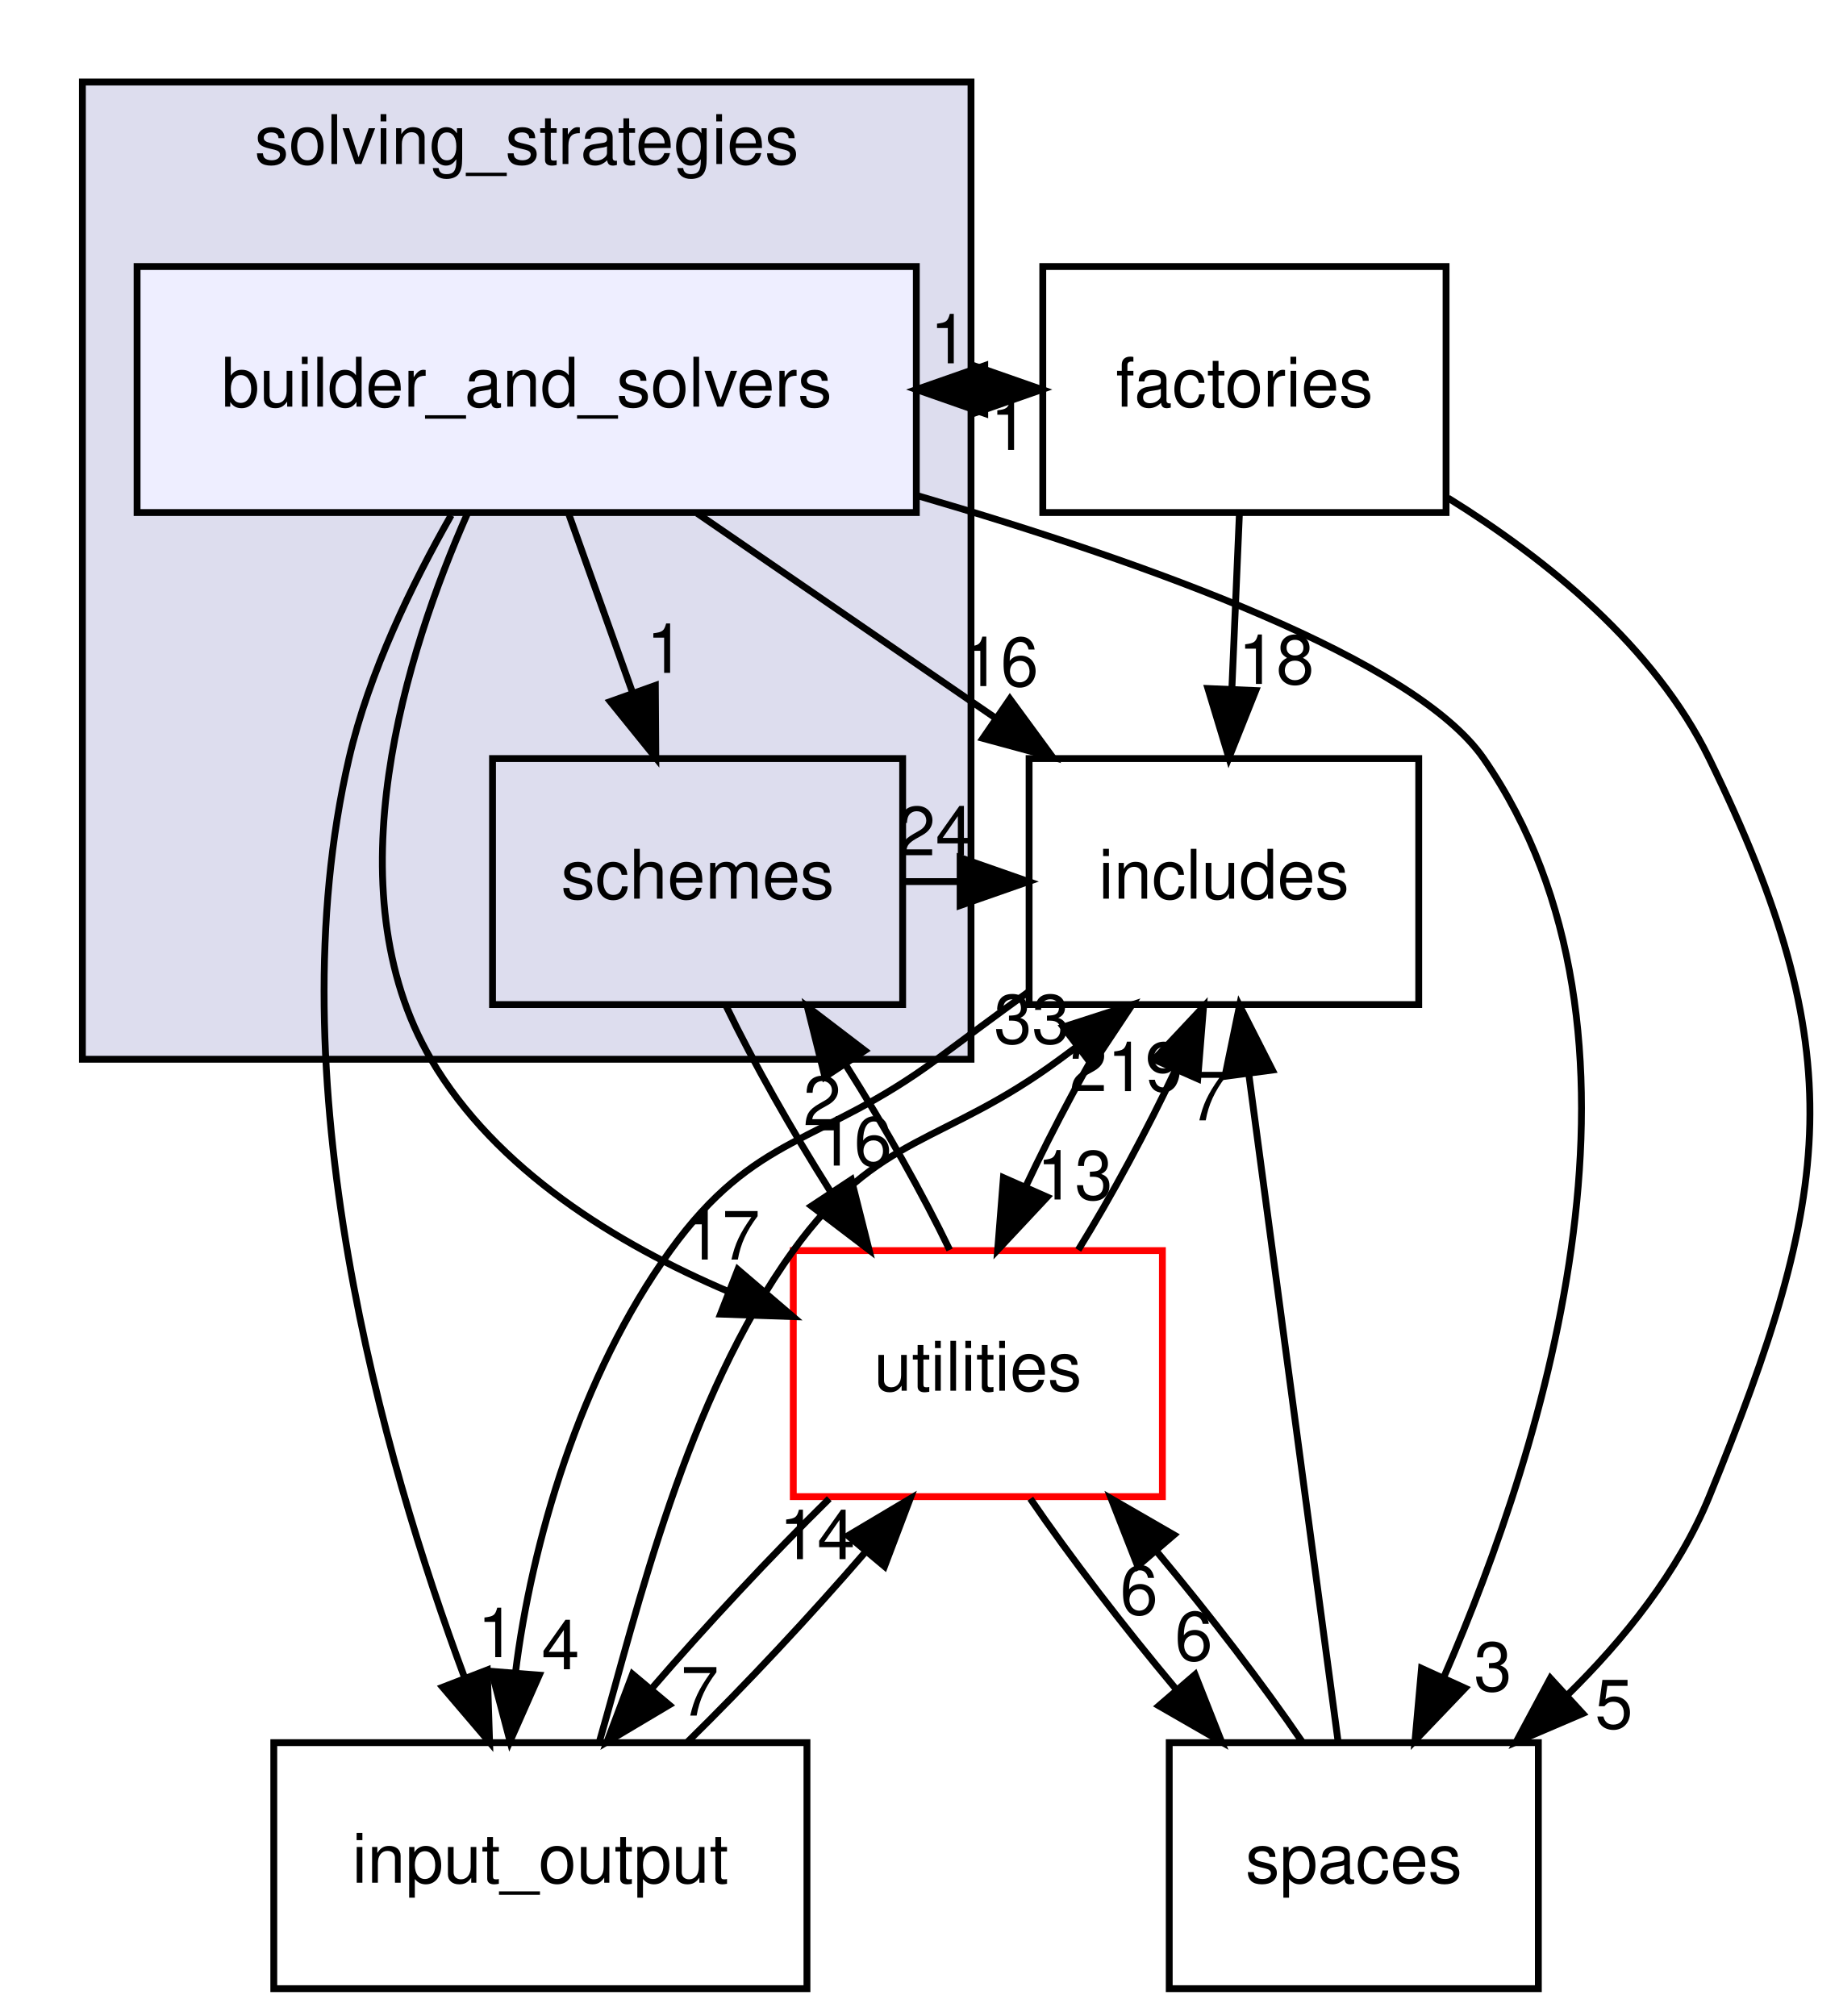
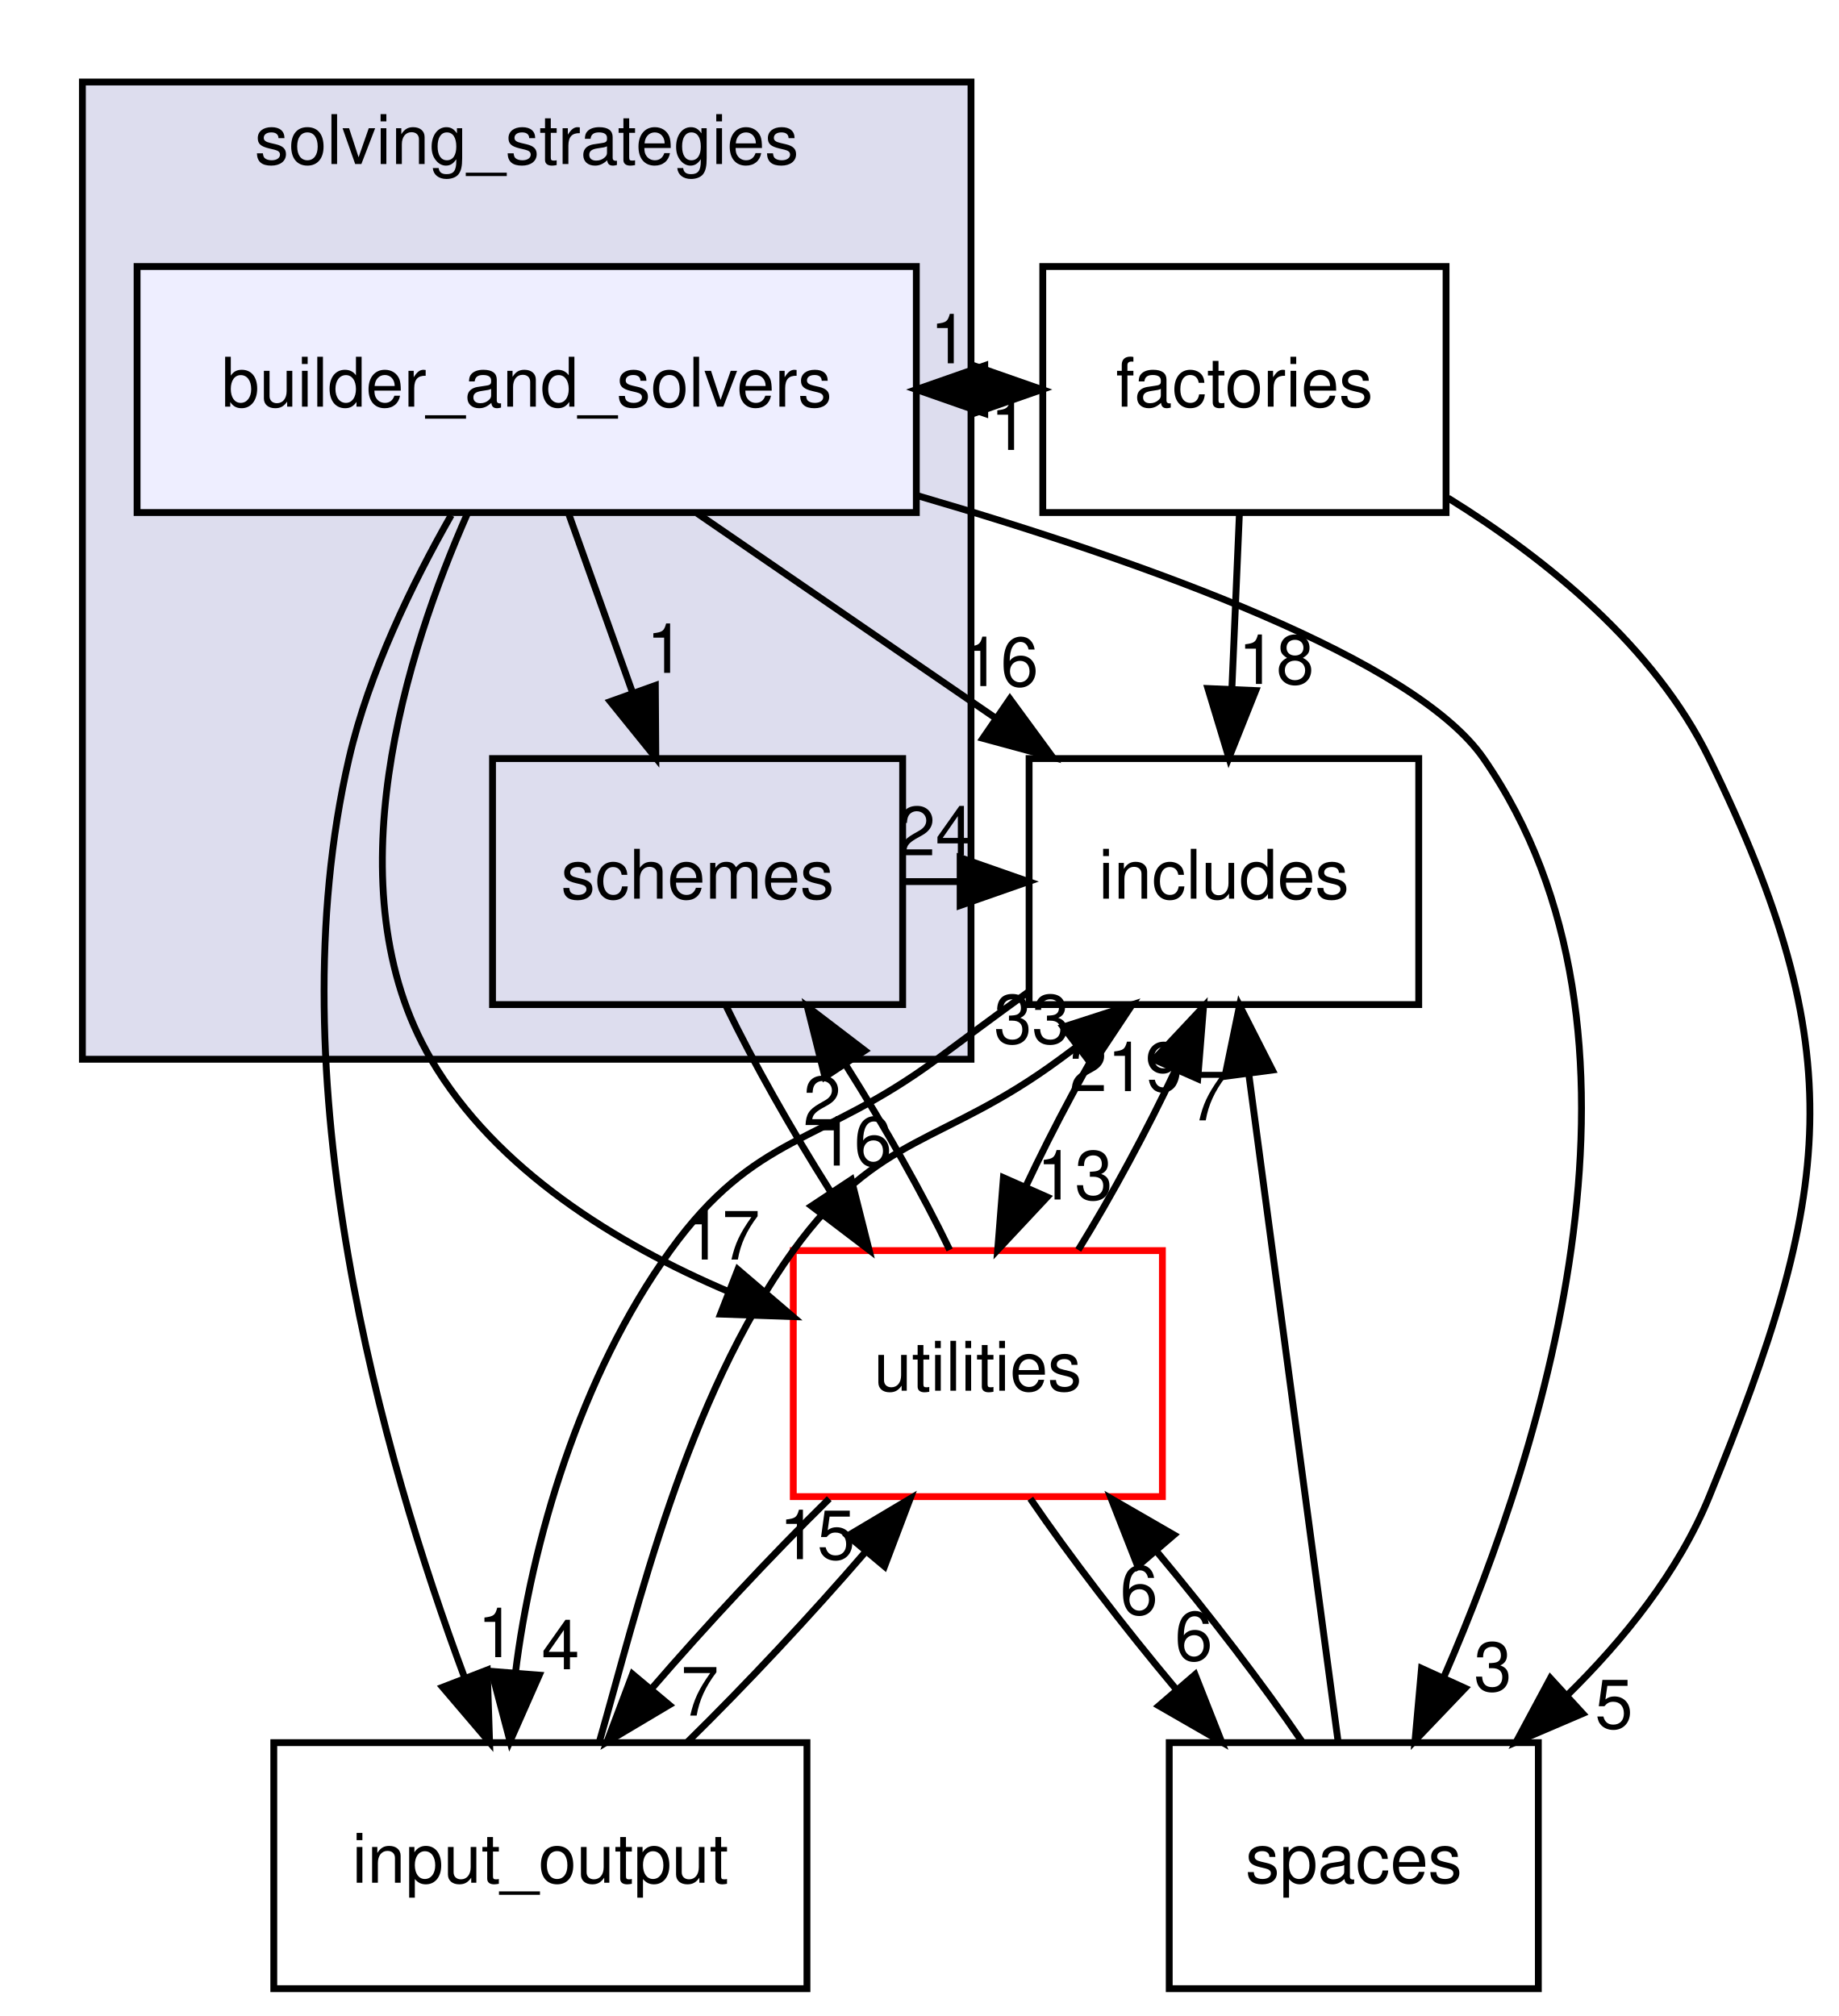
<svg xmlns="http://www.w3.org/2000/svg" xmlns:xlink="http://www.w3.org/1999/xlink" width="269pt" height="295pt" viewBox="0.00 0.00 268.89 295.00">
  <g id="graph0" class="graph" transform="scale(1 1) rotate(0) translate(4 291)">
    <g id="clust1" class="cluster">
      <g id="a_clust1">
        <a xlink:href="dir_fdea7736ef62293a5901d28bce787dd1.html" target="_top" xlink:title="solving_strategies">
          <polygon fill="#ddddee" stroke="black" points="8,-136 8,-279 138,-279 138,-136 8,-136" />
          <text text-anchor="middle" x="73" y="-267" font-family="Helvetica,sans-Serif" font-size="10.00">solving_strategies</text>
        </a>
      </g>
    </g>
    <g id="node1" class="node">
      <g id="a_node1">
        <a xlink:href="dir_a57845194016cdf310b01d0839f73000.html" target="_top" xlink:title="schemes">
          <polygon fill="none" stroke="black" points="128,-180 68,-180 68,-144 128,-144 128,-180" />
          <text text-anchor="middle" x="98" y="-159.5" font-family="Helvetica,sans-Serif" font-size="10.00">schemes</text>
        </a>
      </g>
    </g>
    <g id="node4" class="node">
      <g id="a_node4">
        <a xlink:href="dir_6da2b5da699b6e8099c18b866a052d71.html" target="_top" xlink:title="includes">
          <polygon fill="none" stroke="black" points="203.5,-180 146.5,-180 146.5,-144 203.5,-144 203.5,-180" />
          <text text-anchor="middle" x="175" y="-159.5" font-family="Helvetica,sans-Serif" font-size="10.00">includes</text>
        </a>
      </g>
    </g>
    <g id="edge20" class="edge">
      <path fill="none" stroke="black" d="M128.08,-162C130.85,-162 133.61,-162 136.38,-162" />
      <polygon fill="black" stroke="black" points="136.41,-165.5 146.41,-162 136.41,-158.5 136.41,-165.5" />
      <g id="a_edge20-headlabel">
        <a xlink:href="dir_000760_000722.html" target="_top" xlink:title="24">
          <text text-anchor="middle" x="132.81" y="-165.84" font-family="Helvetica,sans-Serif" font-size="10.00">24</text>
        </a>
      </g>
    </g>
    <g id="node5" class="node">
      <g id="a_node5">
        <a xlink:href="dir_70f98bb657cca0a872199855cac08757.html" target="_top" xlink:title="utilities">
          <polygon fill="none" stroke="red" points="166,-108 112,-108 112,-72 166,-72 166,-108" />
          <text text-anchor="middle" x="139" y="-87.5" font-family="Helvetica,sans-Serif" font-size="10.00">utilities</text>
        </a>
      </g>
    </g>
    <g id="edge21" class="edge">
      <path fill="none" stroke="black" d="M102.22,-143.7C106.15,-135.56 111.72,-125.69 117.41,-116.7" />
      <polygon fill="black" stroke="black" points="120.5,-118.38 123.09,-108.1 114.66,-114.52 120.5,-118.38" />
      <g id="a_edge21-headlabel">
        <a xlink:href="dir_000760_000723.html" target="_top" xlink:title="16">
          <text text-anchor="middle" x="120.89" y="-120.44" font-family="Helvetica,sans-Serif" font-size="10.00">16</text>
        </a>
      </g>
    </g>
    <g id="node2" class="node">
      <g id="a_node2">
        <a xlink:href="dir_84722a22f804f3734a04c6a9d1859e65.html" target="_top" xlink:title="builder_and_solvers">
          <polygon fill="#eeeeff" stroke="black" points="130,-252 16,-252 16,-216 130,-216 130,-252" />
          <text text-anchor="middle" x="73" y="-231.5" font-family="Helvetica,sans-Serif" font-size="10.00">builder_and_solvers</text>
        </a>
      </g>
    </g>
    <g id="edge7" class="edge">
      <path fill="none" stroke="black" d="M79.18,-215.7C82,-207.81 85.39,-198.3 88.52,-189.55" />
      <polygon fill="black" stroke="black" points="91.82,-190.7 91.89,-180.1 85.23,-188.34 91.82,-190.7" />
      <g id="a_edge7-headlabel">
        <a xlink:href="dir_000757_000760.html" target="_top" xlink:title="1">
          <text text-anchor="middle" x="93.29" y="-192.54" font-family="Helvetica,sans-Serif" font-size="10.00">1</text>
        </a>
      </g>
    </g>
    <g id="node3" class="node">
      <g id="a_node3">
        <a xlink:href="dir_4bf86485d60c2e09cb36d324d749dc60.html" target="_top" xlink:title="factories">
          <polygon fill="none" stroke="black" points="207.5,-252 148.5,-252 148.5,-216 207.5,-216 207.5,-252" />
          <text text-anchor="middle" x="178" y="-231.5" font-family="Helvetica,sans-Serif" font-size="10.00">factories</text>
        </a>
      </g>
    </g>
    <g id="edge4" class="edge">
      <path fill="none" stroke="black" d="M130.01,-234C132.79,-234 135.56,-234 138.34,-234" />
      <polygon fill="black" stroke="black" points="138.38,-237.5 148.38,-234 138.38,-230.5 138.38,-237.5" />
      <g id="a_edge4-headlabel">
        <a xlink:href="dir_000757_000719.html" target="_top" xlink:title="1">
          <text text-anchor="middle" x="134.79" y="-237.84" font-family="Helvetica,sans-Serif" font-size="10.00">1</text>
        </a>
      </g>
    </g>
    <g id="edge5" class="edge">
      <path fill="none" stroke="black" d="M97.95,-215.88C111.04,-206.89 127.26,-195.76 141.44,-186.03" />
      <polygon fill="black" stroke="black" points="143.69,-188.73 149.95,-180.19 139.73,-182.96 143.69,-188.73" />
      <g id="a_edge5-headlabel">
        <a xlink:href="dir_000757_000722.html" target="_top" xlink:title="16">
          <text text-anchor="middle" x="142.33" y="-190.61" font-family="Helvetica,sans-Serif" font-size="10.00">16</text>
        </a>
      </g>
    </g>
    <g id="edge6" class="edge">
      <path fill="none" stroke="black" d="M64.38,-215.97C55.36,-195.55 44.4,-160.97 59,-136 68.48,-119.79 86.19,-108.96 102.54,-102" />
      <polygon fill="black" stroke="black" points="103.89,-105.23 111.94,-98.34 101.35,-98.71 103.89,-105.23" />
      <g id="a_edge6-headlabel">
        <a xlink:href="dir_000757_000723.html" target="_top" xlink:title="17">
          <text text-anchor="middle" x="101.58" y="-106.69" font-family="Helvetica,sans-Serif" font-size="10.00">17</text>
        </a>
      </g>
    </g>
    <g id="node6" class="node">
      <g id="a_node6">
        <a xlink:href="dir_a8ba84f8eb43664bd905ad17f89003d4.html" target="_top" xlink:title="input_output">
          <polygon fill="none" stroke="black" points="114,-36 36,-36 36,0 114,0 114,-36" />
          <text text-anchor="middle" x="75" y="-15.5" font-family="Helvetica,sans-Serif" font-size="10.00">input_output</text>
        </a>
      </g>
    </g>
    <g id="edge8" class="edge">
      <path fill="none" stroke="black" d="M61.95,-215.61C56.26,-205.62 49.92,-192.58 47,-180 36.12,-133.12 51.95,-77.67 63.88,-45.6" />
      <polygon fill="black" stroke="black" points="67.23,-46.64 67.57,-36.05 60.7,-44.11 67.23,-46.64" />
      <g id="a_edge8-headlabel">
        <a xlink:href="dir_000757_000724.html" target="_top" xlink:title="1">
          <text text-anchor="middle" x="68.58" y="-48.51" font-family="Helvetica,sans-Serif" font-size="10.00">1</text>
        </a>
      </g>
    </g>
    <g id="node7" class="node">
      <g id="a_node7">
        <a xlink:href="dir_bd2ce17ba33a86142a4fe49271950777.html" target="_top" xlink:title="spaces">
          <polygon fill="none" stroke="black" points="221,-36 167,-36 167,0 221,0 221,-36" />
          <text text-anchor="middle" x="194" y="-15.5" font-family="Helvetica,sans-Serif" font-size="10.00">spaces</text>
        </a>
      </g>
    </g>
    <g id="edge9" class="edge">
      <path fill="none" stroke="black" d="M130.2,-218.46C164.36,-208.49 202.99,-194.49 213,-180 240.81,-139.74 222.09,-79.92 207.21,-45.67" />
      <polygon fill="black" stroke="black" points="210.28,-43.97 202.96,-36.31 203.91,-46.87 210.28,-43.97" />
      <g id="a_edge9-headlabel">
        <a xlink:href="dir_000757_000763.html" target="_top" xlink:title="3">
          <text text-anchor="middle" x="214.35" y="-43.57" font-family="Helvetica,sans-Serif" font-size="10.00">3</text>
        </a>
      </g>
    </g>
    <g id="edge2" class="edge">
      <path fill="none" stroke="black" d="M148.38,-234C145.61,-234 142.83,-234 140.06,-234" />
      <polygon fill="black" stroke="black" points="140.01,-230.5 130.01,-234 140.01,-237.5 140.01,-230.5" />
      <g id="a_edge2-headlabel">
        <a xlink:href="dir_000719_000757.html" target="_top" xlink:title="1">
          <text text-anchor="middle" x="143.61" y="-225.16" font-family="Helvetica,sans-Serif" font-size="10.00">1</text>
        </a>
      </g>
    </g>
    <g id="edge1" class="edge">
      <path fill="none" stroke="black" d="M177.26,-215.7C176.93,-207.98 176.53,-198.71 176.16,-190.11" />
      <polygon fill="black" stroke="black" points="179.66,-189.95 175.73,-180.1 172.66,-190.25 179.66,-189.95" />
      <g id="a_edge1-headlabel">
        <a xlink:href="dir_000719_000722.html" target="_top" xlink:title="18">
          <text text-anchor="middle" x="182.65" y="-190.92" font-family="Helvetica,sans-Serif" font-size="10.00">18</text>
        </a>
      </g>
    </g>
    <g id="edge3" class="edge">
      <path fill="none" stroke="black" d="M207.8,-218.12C222.17,-209.21 237.99,-196.41 246,-180 267.07,-136.87 264.16,-116.43 246,-72 241.51,-61.02 233.53,-51.08 225.15,-42.86" />
      <polygon fill="black" stroke="black" points="227.49,-40.26 217.75,-36.09 222.76,-45.42 227.49,-40.26" />
      <g id="a_edge3-headlabel">
        <a xlink:href="dir_000719_000763.html" target="_top" xlink:title="5">
          <text text-anchor="middle" x="232.06" y="-38.09" font-family="Helvetica,sans-Serif" font-size="10.00">5</text>
        </a>
      </g>
    </g>
    <g id="edge16" class="edge">
      <path fill="none" stroke="black" d="M160.19,-143.7C155.27,-135.73 150.1,-126.1 145.95,-117.26" />
      <polygon fill="black" stroke="black" points="149.14,-115.84 141.9,-108.1 142.74,-118.67 149.14,-115.84" />
      <g id="a_edge16-headlabel">
        <a xlink:href="dir_000722_000723.html" target="_top" xlink:title="13">
          <text text-anchor="middle" x="153.19" y="-115.48" font-family="Helvetica,sans-Serif" font-size="10.00">13</text>
        </a>
      </g>
    </g>
    <g id="edge17" class="edge">
      <path fill="none" stroke="black" d="M146.39,-145.85C141.84,-142.58 137.28,-139.16 133,-136 115.83,-123.33 106.51,-125.29 94,-108 80.76,-89.71 73.64,-64.94 71.35,-46.18" />
      <polygon fill="black" stroke="black" points="74.84,-45.88 70.56,-36.19 67.86,-46.43 74.84,-45.88" />
      <g id="a_edge17-headlabel">
        <a xlink:href="dir_000722_000724.html" target="_top" xlink:title="4">
          <text text-anchor="middle" x="77.95" y="-46.74" font-family="Helvetica,sans-Serif" font-size="10.00">4</text>
        </a>
      </g>
    </g>
    <g id="edge11" class="edge">
      <path fill="none" stroke="black" d="M134.88,-108.1C130.98,-116.21 125.42,-126.08 119.73,-135.08" />
      <polygon fill="black" stroke="black" points="116.63,-133.42 114.05,-143.7 122.47,-137.27 116.63,-133.42" />
      <g id="a_edge11-headlabel">
        <a xlink:href="dir_000723_000760.html" target="_top" xlink:title="2">
          <text text-anchor="middle" x="116.23" y="-126.36" font-family="Helvetica,sans-Serif" font-size="10.00">2</text>
        </a>
      </g>
    </g>
    <g id="edge10" class="edge">
      <path fill="none" stroke="black" d="M153.69,-108.1C158.61,-116.04 163.78,-125.67 167.95,-134.51" />
      <polygon fill="black" stroke="black" points="164.77,-135.97 172.02,-143.7 171.17,-133.14 164.77,-135.97" />
      <g id="a_edge10-headlabel">
        <a xlink:href="dir_000723_000722.html" target="_top" xlink:title="219">
          <text text-anchor="middle" x="160.71" y="-131.34" font-family="Helvetica,sans-Serif" font-size="10.00">219</text>
        </a>
      </g>
    </g>
    <g id="edge12" class="edge">
      <path fill="none" stroke="black" d="M117.26,-71.7C108.73,-63.3 99.18,-53.07 91.24,-43.86" />
      <polygon fill="black" stroke="black" points="93.85,-41.52 84.74,-36.1 88.48,-46.02 93.85,-41.52" />
      <g id="a_edge12-headlabel">
        <a xlink:href="dir_000723_000724.html" target="_top" xlink:title="7">
          <text text-anchor="middle" x="98.33" y="-39.96" font-family="Helvetica,sans-Serif" font-size="10.00">7</text>
        </a>
      </g>
    </g>
    <g id="edge13" class="edge">
      <path fill="none" stroke="black" d="M146.68,-71.7C152.41,-63.3 160.26,-53.07 167.97,-43.86" />
      <polygon fill="black" stroke="black" points="170.78,-45.96 174.67,-36.1 165.48,-41.39 170.78,-45.96" />
      <g id="a_edge13-headlabel">
        <a xlink:href="dir_000723_000763.html" target="_top" xlink:title="6">
          <text text-anchor="middle" x="170.59" y="-48.04" font-family="Helvetica,sans-Serif" font-size="10.00">6</text>
        </a>
      </g>
    </g>
    <g id="edge18" class="edge">
      <path fill="none" stroke="black" d="M83.65,-36.19C89.14,-55.26 96.24,-86.22 112,-108 124.51,-125.29 133.83,-123.33 151,-136 151.76,-136.56 152.53,-137.13 153.3,-137.7" />
      <polygon fill="black" stroke="black" points="151.49,-140.72 161.58,-143.98 155.72,-135.15 151.49,-140.72" />
      <g id="a_edge18-headlabel">
        <a xlink:href="dir_000724_000722.html" target="_top" xlink:title="33">
          <text text-anchor="middle" x="146.91" y="-138.32" font-family="Helvetica,sans-Serif" font-size="10.00">33</text>
        </a>
      </g>
    </g>
    <g id="edge19" class="edge">
      <path fill="none" stroke="black" d="M96.53,-36.1C105.06,-44.47 114.61,-54.69 122.57,-63.92" />
      <polygon fill="black" stroke="black" points="119.99,-66.28 129.1,-71.7 125.35,-61.79 119.99,-66.28" />
      <g id="a_edge19-headlabel">
-         <a xlink:href="dir_000724_000723.html" target="_top" xlink:title="14">
-           <text text-anchor="middle" x="115.5" y="-62.85" font-family="Helvetica,sans-Serif" font-size="10.00">14</text>
+         <a xlink:href="dir_000724_000723.html" target="_top" xlink:title="15">
+           <text text-anchor="middle" x="115.5" y="-62.85" font-family="Helvetica,sans-Serif" font-size="10.00">15</text>
        </a>
      </g>
    </g>
    <g id="edge14" class="edge">
      <path fill="none" stroke="black" d="M191.7,-36.19C188.46,-60.42 182.51,-104.89 178.66,-133.68" />
      <polygon fill="black" stroke="black" points="175.15,-133.5 177.29,-143.87 182.09,-134.42 175.15,-133.5" />
      <g id="a_edge14-headlabel">
        <a xlink:href="dir_000763_000722.html" target="_top" xlink:title="7">
          <text text-anchor="middle" x="172.81" y="-127.06" font-family="Helvetica,sans-Serif" font-size="10.00">7</text>
        </a>
      </g>
    </g>
    <g id="edge15" class="edge">
      <path fill="none" stroke="black" d="M186.46,-36.1C180.76,-44.47 172.93,-54.69 165.21,-63.92" />
      <polygon fill="black" stroke="black" points="162.38,-61.84 158.51,-71.7 167.69,-66.4 162.38,-61.84" />
      <g id="a_edge15-headlabel">
        <a xlink:href="dir_000763_000723.html" target="_top" xlink:title="6">
          <text text-anchor="middle" x="162.58" y="-54.76" font-family="Helvetica,sans-Serif" font-size="10.00">6</text>
        </a>
      </g>
    </g>
  </g>
</svg>
